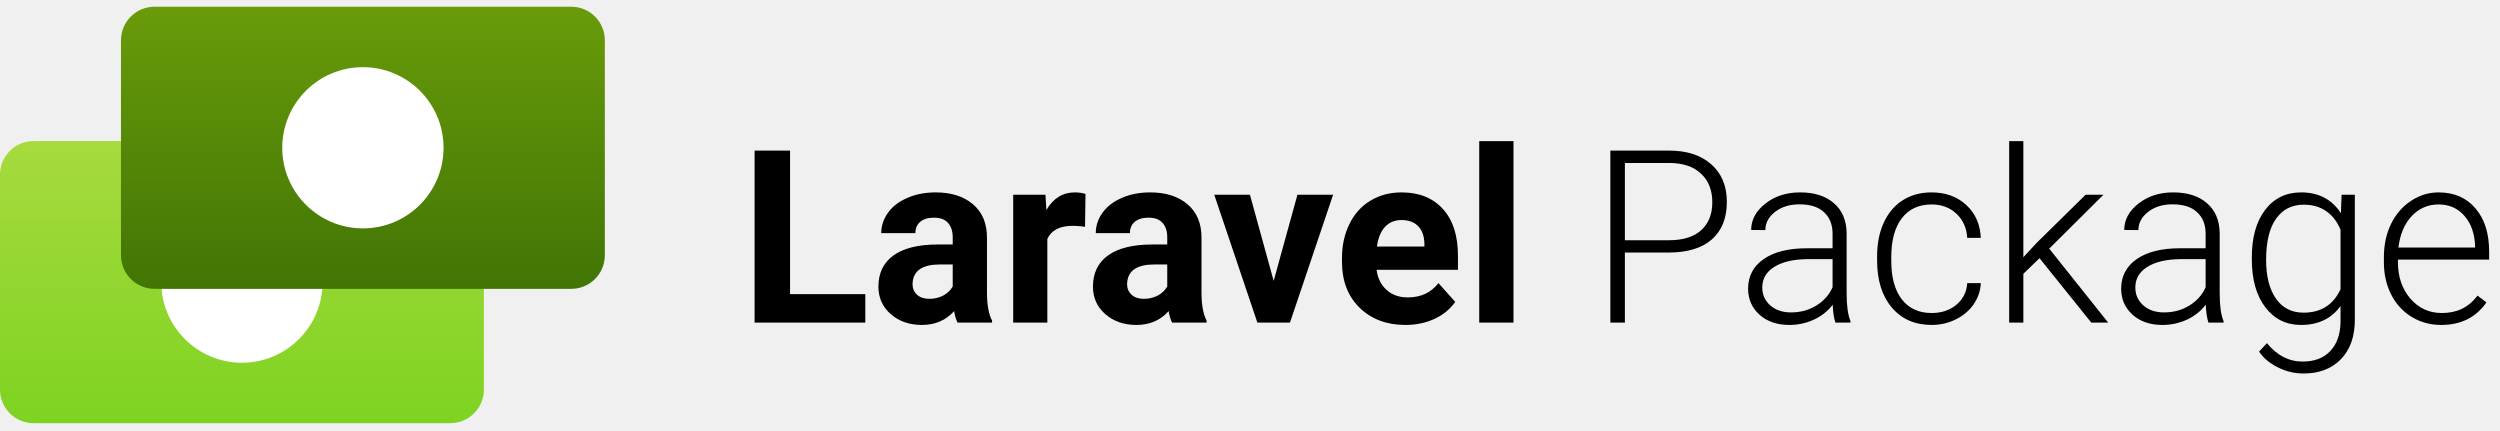
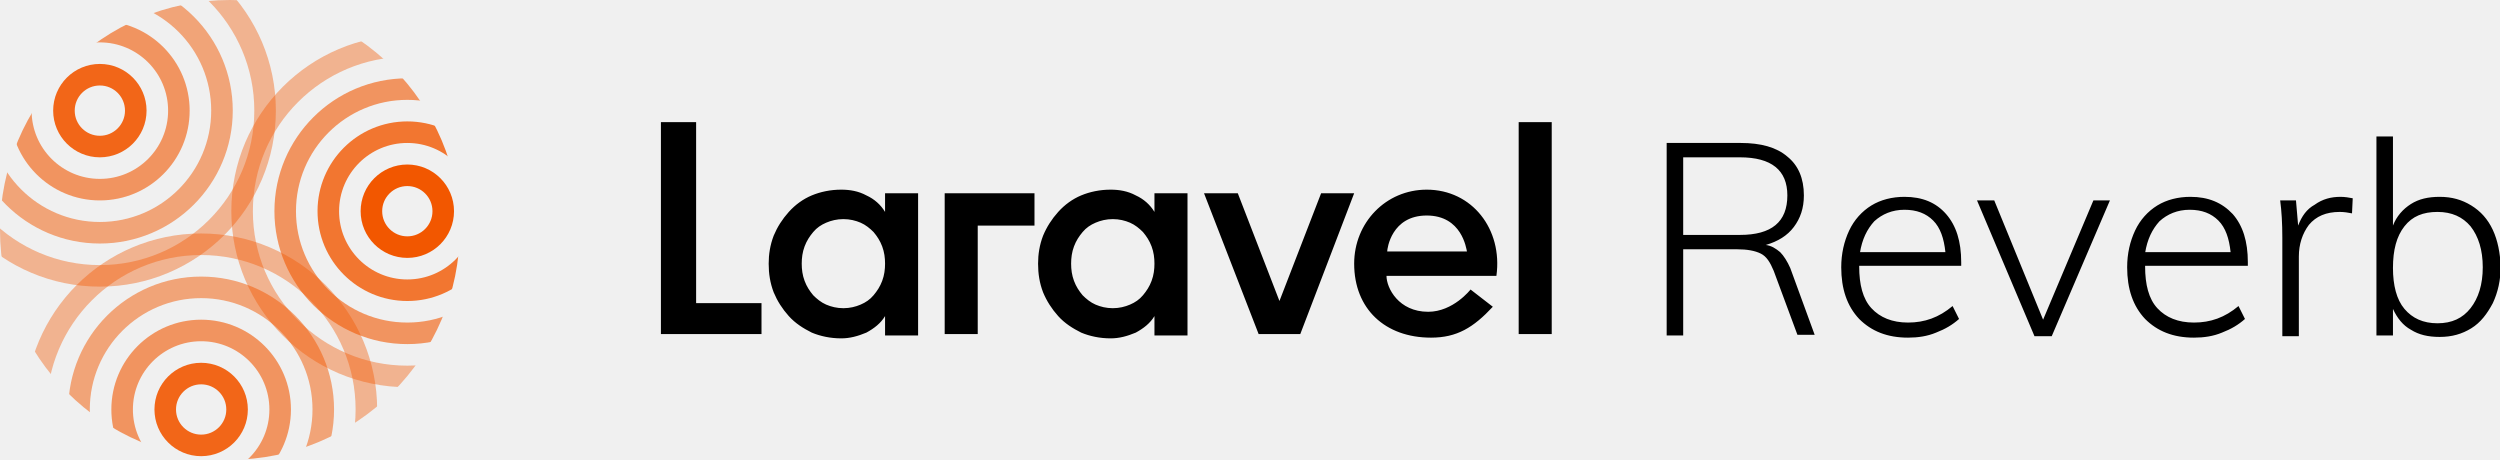
- <svg xmlns="http://www.w3.org/2000/svg" width="372" height="64" viewBox="0 0 372 64" fill="none">
-   <path d="M67 20.99H5C2.239 20.99 0 23.228 0 25.988V57.973C0 60.733 2.239 62.97 5 62.97H67C69.761 62.97 72 60.733 72 57.973V25.988C72 23.228 69.761 20.99 67 20.99Z" fill="url(#paint0_linear)" />
-   <path d="M36 53.974C42.627 53.974 48 48.604 48 41.98C48 35.356 42.627 29.986 36 29.986C29.373 29.986 24 35.356 24 41.98C24 48.604 29.373 53.974 36 53.974Z" fill="white" />
-   <path d="M85 1H23C20.239 1 18 3.237 18 5.997V37.982C18 40.742 20.239 42.98 23 42.98H85C87.761 42.98 90 40.742 90 37.982V5.997C90 3.237 87.761 1 85 1Z" fill="url(#paint1_linear)" />
-   <path d="M54 33.984C60.627 33.984 66 28.614 66 21.99C66 15.365 60.627 9.995 54 9.995C47.373 9.995 42 15.365 42 21.99C42 28.614 47.373 33.984 54 33.984Z" fill="white" />
-   <path d="M117.559 43.764H128.756V48H112.285V22.406H117.559V43.764ZM142.484 48C142.25 47.543 142.08 46.975 141.975 46.295C140.744 47.666 139.145 48.352 137.176 48.352C135.312 48.352 133.766 47.812 132.535 46.734C131.316 45.656 130.707 44.297 130.707 42.656C130.707 40.641 131.451 39.094 132.939 38.016C134.439 36.938 136.602 36.393 139.426 36.381H141.764V35.291C141.764 34.412 141.535 33.709 141.078 33.182C140.633 32.654 139.924 32.391 138.951 32.391C138.096 32.391 137.422 32.596 136.93 33.006C136.449 33.416 136.209 33.978 136.209 34.693H131.129C131.129 33.592 131.469 32.572 132.148 31.635C132.828 30.697 133.789 29.965 135.031 29.438C136.273 28.898 137.668 28.629 139.215 28.629C141.559 28.629 143.416 29.221 144.787 30.404C146.17 31.576 146.861 33.228 146.861 35.361V43.605C146.873 45.41 147.125 46.775 147.617 47.701V48H142.484ZM138.283 44.467C139.033 44.467 139.725 44.303 140.357 43.975C140.99 43.635 141.459 43.184 141.764 42.621V39.352H139.865C137.322 39.352 135.969 40.23 135.805 41.988L135.787 42.287C135.787 42.92 136.01 43.441 136.455 43.852C136.9 44.262 137.51 44.467 138.283 44.467ZM161.451 33.744C160.76 33.65 160.15 33.603 159.623 33.603C157.701 33.603 156.441 34.254 155.844 35.555V48H150.764V28.98H155.562L155.703 31.248C156.723 29.502 158.135 28.629 159.939 28.629C160.502 28.629 161.029 28.705 161.521 28.857L161.451 33.744ZM174.406 48C174.172 47.543 174.002 46.975 173.896 46.295C172.666 47.666 171.066 48.352 169.098 48.352C167.234 48.352 165.688 47.812 164.457 46.734C163.238 45.656 162.629 44.297 162.629 42.656C162.629 40.641 163.373 39.094 164.861 38.016C166.361 36.938 168.523 36.393 171.348 36.381H173.686V35.291C173.686 34.412 173.457 33.709 173 33.182C172.555 32.654 171.846 32.391 170.873 32.391C170.018 32.391 169.344 32.596 168.852 33.006C168.371 33.416 168.131 33.978 168.131 34.693H163.051C163.051 33.592 163.391 32.572 164.07 31.635C164.75 30.697 165.711 29.965 166.953 29.438C168.195 28.898 169.59 28.629 171.137 28.629C173.48 28.629 175.338 29.221 176.709 30.404C178.092 31.576 178.783 33.228 178.783 35.361V43.605C178.795 45.41 179.047 46.775 179.539 47.701V48H174.406ZM170.205 44.467C170.955 44.467 171.646 44.303 172.279 43.975C172.912 43.635 173.381 43.184 173.686 42.621V39.352H171.787C169.244 39.352 167.891 40.23 167.727 41.988L167.709 42.287C167.709 42.92 167.932 43.441 168.377 43.852C168.822 44.262 169.432 44.467 170.205 44.467ZM189.523 41.795L193.057 28.98H198.365L191.949 48H187.098L180.682 28.98H185.99L189.523 41.795ZM209.123 48.352C206.334 48.352 204.061 47.496 202.303 45.785C200.557 44.074 199.684 41.795 199.684 38.947V38.455C199.684 36.545 200.053 34.84 200.791 33.34C201.529 31.828 202.572 30.668 203.92 29.859C205.279 29.039 206.826 28.629 208.561 28.629C211.162 28.629 213.207 29.449 214.695 31.09C216.195 32.73 216.945 35.057 216.945 38.068V40.143H204.834C204.998 41.385 205.49 42.381 206.311 43.131C207.143 43.881 208.191 44.256 209.457 44.256C211.414 44.256 212.943 43.547 214.045 42.129L216.541 44.924C215.779 46.002 214.748 46.846 213.447 47.455C212.146 48.053 210.705 48.352 209.123 48.352ZM208.543 32.742C207.535 32.742 206.715 33.082 206.082 33.762C205.461 34.441 205.062 35.414 204.887 36.68H211.953V36.275C211.93 35.15 211.625 34.283 211.039 33.674C210.453 33.053 209.621 32.742 208.543 32.742ZM225.207 48H220.109V21H225.207V48ZM241.783 37.576V48H239.621V22.406H248.34C251 22.406 253.098 23.086 254.633 24.445C256.18 25.805 256.953 27.674 256.953 30.053C256.953 32.455 256.209 34.312 254.721 35.625C253.244 36.926 251.1 37.576 248.287 37.576H241.783ZM241.783 35.748H248.34C250.438 35.748 252.037 35.25 253.139 34.254C254.24 33.258 254.791 31.869 254.791 30.088C254.791 28.318 254.24 26.912 253.139 25.869C252.049 24.814 250.496 24.275 248.48 24.252H241.783V35.748ZM273.107 48C272.896 47.402 272.762 46.518 272.703 45.346C271.965 46.307 271.021 47.051 269.873 47.578C268.736 48.094 267.529 48.352 266.252 48.352C264.424 48.352 262.941 47.842 261.805 46.822C260.68 45.803 260.117 44.514 260.117 42.955C260.117 41.103 260.885 39.639 262.42 38.56C263.967 37.482 266.117 36.943 268.871 36.943H272.686V34.781C272.686 33.422 272.264 32.355 271.42 31.582C270.588 30.797 269.369 30.404 267.764 30.404C266.299 30.404 265.086 30.779 264.125 31.529C263.164 32.279 262.684 33.182 262.684 34.236L260.574 34.219C260.574 32.707 261.277 31.4 262.684 30.299C264.09 29.186 265.818 28.629 267.869 28.629C269.99 28.629 271.66 29.162 272.879 30.229C274.109 31.283 274.742 32.76 274.777 34.658V43.658C274.777 45.498 274.971 46.875 275.357 47.789V48H273.107ZM266.498 46.488C267.904 46.488 269.158 46.148 270.26 45.469C271.373 44.789 272.182 43.881 272.686 42.744V38.56H268.924C266.826 38.584 265.186 38.971 264.002 39.721C262.818 40.459 262.227 41.478 262.227 42.779C262.227 43.846 262.619 44.73 263.404 45.434C264.201 46.137 265.232 46.488 266.498 46.488ZM287.434 46.576C288.898 46.576 290.123 46.166 291.107 45.346C292.104 44.514 292.643 43.441 292.725 42.129H294.746C294.688 43.289 294.324 44.35 293.656 45.31C292.988 46.26 292.098 47.004 290.984 47.543C289.883 48.082 288.699 48.352 287.434 48.352C284.938 48.352 282.957 47.484 281.492 45.75C280.039 44.016 279.312 41.684 279.312 38.754V38.121C279.312 36.246 279.641 34.588 280.297 33.147C280.953 31.705 281.891 30.592 283.109 29.807C284.34 29.021 285.775 28.629 287.416 28.629C289.502 28.629 291.219 29.25 292.566 30.492C293.926 31.734 294.652 33.369 294.746 35.397H292.725C292.631 33.908 292.092 32.707 291.107 31.793C290.135 30.879 288.904 30.422 287.416 30.422C285.518 30.422 284.041 31.107 282.986 32.478C281.943 33.85 281.422 35.772 281.422 38.244V38.859C281.422 41.285 281.943 43.178 282.986 44.537C284.041 45.897 285.523 46.576 287.434 46.576ZM303.482 38.42L301.074 40.74V48H298.965V21H301.074V38.279L303.061 36.135L310.338 28.98H312.992L304.924 36.996L313.695 48H311.182L303.482 38.42ZM328.619 48C328.408 47.402 328.273 46.518 328.215 45.346C327.477 46.307 326.533 47.051 325.385 47.578C324.248 48.094 323.041 48.352 321.764 48.352C319.936 48.352 318.453 47.842 317.316 46.822C316.191 45.803 315.629 44.514 315.629 42.955C315.629 41.103 316.396 39.639 317.932 38.56C319.479 37.482 321.629 36.943 324.383 36.943H328.197V34.781C328.197 33.422 327.775 32.355 326.932 31.582C326.1 30.797 324.881 30.404 323.275 30.404C321.811 30.404 320.598 30.779 319.637 31.529C318.676 32.279 318.195 33.182 318.195 34.236L316.086 34.219C316.086 32.707 316.789 31.4 318.195 30.299C319.602 29.186 321.33 28.629 323.381 28.629C325.502 28.629 327.172 29.162 328.391 30.229C329.621 31.283 330.254 32.76 330.289 34.658V43.658C330.289 45.498 330.482 46.875 330.869 47.789V48H328.619ZM322.01 46.488C323.416 46.488 324.67 46.148 325.771 45.469C326.885 44.789 327.693 43.881 328.197 42.744V38.56H324.436C322.338 38.584 320.697 38.971 319.514 39.721C318.33 40.459 317.738 41.478 317.738 42.779C317.738 43.846 318.131 44.73 318.916 45.434C319.713 46.137 320.744 46.488 322.01 46.488ZM335.07 38.315C335.07 35.338 335.727 32.982 337.039 31.248C338.363 29.502 340.156 28.629 342.418 28.629C345.008 28.629 346.977 29.66 348.324 31.723L348.43 28.98H350.398V47.613C350.398 50.062 349.713 52.002 348.342 53.432C346.971 54.861 345.113 55.576 342.77 55.576C341.445 55.576 340.18 55.277 338.973 54.68C337.777 54.094 336.834 53.309 336.143 52.324L337.32 51.059C338.809 52.887 340.578 53.801 342.629 53.801C344.387 53.801 345.758 53.279 346.742 52.236C347.727 51.205 348.236 49.77 348.271 47.93V45.539C346.924 47.414 344.961 48.352 342.383 48.352C340.18 48.352 338.41 47.473 337.074 45.715C335.738 43.957 335.07 41.584 335.07 38.596V38.315ZM337.197 38.684C337.197 41.109 337.684 43.025 338.656 44.432C339.629 45.826 341 46.523 342.77 46.523C345.359 46.523 347.193 45.363 348.271 43.043V34.201C347.779 32.982 347.07 32.057 346.145 31.424C345.219 30.779 344.105 30.457 342.805 30.457C341.035 30.457 339.658 31.154 338.674 32.549C337.689 33.932 337.197 35.977 337.197 38.684ZM363.248 48.352C361.631 48.352 360.166 47.953 358.854 47.156C357.553 46.359 356.539 45.252 355.812 43.834C355.086 42.404 354.723 40.805 354.723 39.035V38.279C354.723 36.451 355.074 34.805 355.777 33.34C356.492 31.875 357.482 30.727 358.748 29.895C360.014 29.051 361.385 28.629 362.861 28.629C365.17 28.629 366.998 29.42 368.346 31.002C369.705 32.572 370.385 34.723 370.385 37.453V38.631H356.814V39.035C356.814 41.191 357.43 42.99 358.66 44.432C359.902 45.861 361.461 46.576 363.336 46.576C364.461 46.576 365.451 46.371 366.307 45.961C367.174 45.551 367.959 44.895 368.662 43.992L369.98 44.994C368.434 47.232 366.189 48.352 363.248 48.352ZM362.861 30.422C361.279 30.422 359.943 31.002 358.854 32.162C357.775 33.322 357.119 34.881 356.885 36.838H368.293V36.609C368.234 34.781 367.713 33.293 366.729 32.145C365.744 30.996 364.455 30.422 362.861 30.422Z" fill="black" />
+ <svg xmlns="http://www.w3.org/2000/svg" xmlns:xlink="http://www.w3.org/1999/xlink" viewBox="0 0 348 64">
+   <style>circle{fill:none;stroke:#F25700;stroke-width:3}</style>
+   <path d="M247.8,35.1c-0.6-0.5-1.2-0.9-2-1c1.7-0.5,3-1.3,3.9-2.5c0.9-1.2,1.4-2.6,1.4-4.4c0-2.4-0.8-4.2-2.3-5.4 c-1.5-1.3-3.7-1.9-6.5-1.9H232v26.8h2.3v-12h7.5c1.4,0,2.5,0.2,3.3,0.6c0.8,0.4,1.3,1.2,1.8,2.4l3.3,8.9h2.4l-3.4-9.3 C248.8,36.4,248.3,35.6,247.8,35.1z M242.2,32.7h-7.9V21.9h7.9c4.4,0,6.6,1.8,6.6,5.3C248.8,30.9,246.6,32.7,242.2,32.7z M265.1,27.4c-1.7,0-3.3,0.4-4.6,1.2c-1.3,0.8-2.4,2-3.1,3.5c-0.7,1.5-1.1,3.2-1.1,5.1c0,3,0.8,5.4,2.5,7.2c1.7,1.7,3.9,2.6,6.8,2.6 c1.4,0,2.7-0.2,3.9-0.7c1.3-0.5,2.3-1.1,3.2-1.9l-0.9-1.8c-1.9,1.6-3.9,2.3-6.2,2.3c-2.2,0-3.9-0.7-5.1-2c-1.2-1.3-1.7-3.3-1.7-5.8 V37H273v-0.5c0-2.9-0.7-5.1-2.1-6.7C269.5,28.2,267.6,27.4,265.1,27.4z M258.9,35.2c0.3-1.9,1-3.3,2-4.4c1.1-1,2.5-1.6,4.2-1.6 c1.7,0,3,0.5,4,1.5c1,1,1.5,2.5,1.7,4.4H258.9z M291.4,27.9h2.3l-8.1,18.9h-2.4l-8-18.9h2.4l6.8,16.6L291.4,27.9z M304.9,27.4 c-1.7,0-3.3,0.4-4.6,1.2s-2.4,2-3.1,3.5c-0.7,1.5-1.1,3.2-1.1,5.1c0,3,0.8,5.4,2.5,7.2c1.7,1.7,3.9,2.6,6.8,2.6 c1.4,0,2.7-0.2,3.9-0.7c1.3-0.5,2.3-1.1,3.2-1.9l-0.9-1.8c-1.9,1.6-3.9,2.3-6.2,2.3c-2.2,0-3.9-0.7-5.1-2c-1.2-1.3-1.7-3.3-1.7-5.8 V37h14.3v-0.5c0-2.9-0.7-5.1-2.1-6.7C309.3,28.2,307.4,27.4,304.9,27.4z M298.6,35.2c0.3-1.9,1-3.3,2-4.4c1.1-1,2.5-1.6,4.2-1.6 c1.7,0,3,0.5,4,1.5c1,1,1.5,2.5,1.7,4.4H298.6z M325.8,27.4c0.6,0,1.2,0.1,1.7,0.2l-0.1,2.1c-0.5-0.1-1.1-0.2-1.7-0.2 c-1.9,0-3.3,0.6-4.3,1.8c-0.9,1.2-1.4,2.7-1.4,4.4v11.1h-2.3V33.1c0-2-0.1-3.7-0.3-5.2h2.2l0.3,3.5c0.5-1.3,1.2-2.3,2.3-2.9 C323.3,27.7,324.5,27.4,325.8,27.4z M347,32c-0.7-1.5-1.7-2.6-3-3.4c-1.3-0.8-2.7-1.2-4.4-1.2c-1.6,0-2.9,0.3-4,1 c-1.1,0.7-2,1.7-2.5,3V19h-2.3v27.7h2.3V43c0.6,1.3,1.4,2.3,2.5,2.9c1.1,0.7,2.4,1,4,1c1.7,0,3.1-0.4,4.4-1.2c1.3-0.8,2.2-2,3-3.5 c0.7-1.5,1.1-3.2,1.1-5.2C348,35.2,347.7,33.5,347,32z M343.9,42.9c-1.1,1.4-2.6,2.1-4.6,2.1c-2,0-3.5-0.7-4.6-2 c-1.1-1.3-1.6-3.3-1.6-5.7c0-2.5,0.5-4.4,1.6-5.8c1.1-1.4,2.6-2,4.6-2c2,0,3.5,0.7,4.6,2c1.1,1.4,1.7,3.3,1.7,5.7 C345.6,39.6,345,41.5,343.9,42.9z M96.9,42.2h9.1v4.3H92V17h4.9V42.2z M123.2,29.5c-0.6-1-1.5-1.8-2.6-2.3c-1.1-0.6-2.3-0.8-3.5-0.8 c-1.5,0-2.9,0.3-4.1,0.8c-1.2,0.5-2.3,1.3-3.2,2.3c-0.9,1-1.6,2.1-2.1,3.3c-0.5,1.3-0.7,2.6-0.7,3.9c0,1.4,0.2,2.7,0.7,4 c0.5,1.2,1.2,2.3,2.1,3.3c0.9,1,2,1.7,3.2,2.3c1.2,0.5,2.6,0.8,4.1,0.8c1.2,0,2.3-0.3,3.5-0.8c1.1-0.6,2-1.3,2.6-2.3v2.7h4.6V26.9 h-4.6V29.5z M122.8,39.1c-0.3,0.8-0.7,1.4-1.2,2c-0.5,0.6-1.1,1-1.8,1.3c-0.7,0.3-1.5,0.5-2.4,0.5c-0.9,0-1.7-0.2-2.4-0.5 c-0.7-0.3-1.3-0.8-1.8-1.3c-0.5-0.6-0.9-1.2-1.2-2c-0.3-0.8-0.4-1.6-0.4-2.4c0-0.8,0.1-1.6,0.4-2.4c0.3-0.8,0.7-1.4,1.2-2 c0.5-0.6,1.1-1,1.8-1.3c0.7-0.3,1.5-0.5,2.4-0.5c0.9,0,1.7,0.2,2.4,0.5c0.7,0.3,1.3,0.8,1.8,1.3c0.5,0.6,0.9,1.2,1.2,2 c0.3,0.8,0.4,1.6,0.4,2.4C123.2,37.5,123.1,38.3,122.8,39.1z M160.7,29.5c-0.6-1-1.5-1.8-2.6-2.3c-1.1-0.6-2.3-0.8-3.5-0.8 c-1.5,0-2.9,0.3-4.1,0.8c-1.2,0.5-2.3,1.3-3.2,2.3c-0.9,1-1.6,2.1-2.1,3.3c-0.5,1.3-0.7,2.6-0.7,3.9c0,1.4,0.2,2.7,0.7,4 c0.5,1.2,1.2,2.3,2.1,3.3c0.9,1,2,1.7,3.2,2.3c1.2,0.5,2.6,0.8,4.1,0.8c1.2,0,2.3-0.3,3.5-0.8c1.1-0.6,2-1.3,2.6-2.3v2.7h4.6V26.9 h-4.6V29.5z M160.3,39.1c-0.3,0.8-0.7,1.4-1.2,2c-0.5,0.6-1.1,1-1.8,1.3c-0.7,0.3-1.5,0.5-2.4,0.5c-0.9,0-1.7-0.2-2.4-0.5 c-0.7-0.3-1.3-0.8-1.8-1.3c-0.5-0.6-0.9-1.2-1.2-2c-0.3-0.8-0.4-1.6-0.4-2.4c0-0.8,0.1-1.6,0.4-2.4c0.3-0.8,0.7-1.4,1.2-2 c0.5-0.6,1.1-1,1.8-1.3c0.7-0.3,1.5-0.5,2.4-0.5c0.9,0,1.7,0.2,2.4,0.5c0.7,0.3,1.3,0.8,1.8,1.3c0.5,0.6,0.9,1.2,1.2,2 c0.3,0.8,0.4,1.6,0.4,2.4C160.7,37.5,160.6,38.3,160.3,39.1z M211.4,17h4.6v29.5h-4.6V17z M131.5,26.9H144v4.5h-7.9v15.1h-4.6V26.9z M188.5,26.9L181,46.5h-5.8l-7.6-19.6h4.7l5.8,15l5.8-15H188.5z M198.6,26.4c-5.7,0-10.1,4.6-10.1,10.3c0,6.3,4.3,10.3,10.7,10.3 c3.6,0,5.9-1.4,8.6-4.3l-3.1-2.4c0,0-2.4,3.1-5.9,3.1c-4.1,0-5.8-3.3-5.8-5h15.3C209.2,31.9,204.9,26.4,198.6,26.4z M193.1,35 c0-0.4,0.6-5,5.5-5s5.5,4.6,5.6,5H193.1z" />
  <defs>
-     <linearGradient id="paint0_linear" x1="36" y1="20.99" x2="36" y2="62.97" gradientUnits="userSpaceOnUse">
-       <stop stop-color="#A7DA3E" />
-       <stop offset="1" stop-color="#7ED321" />
-     </linearGradient>
-     <linearGradient id="paint1_linear" x1="54" y1="1" x2="54" y2="42.98" gradientUnits="userSpaceOnUse">
-       <stop stop-color="#699B0A" />
-       <stop offset="1" stop-color="#417505" />
-     </linearGradient>
+     <circle id="a" cx="32" cy="32" r="32" />
  </defs>
+   <clipPath id="b">
+     <use xlink:href="#a" style="overflow:visible" />
+   </clipPath>
+   <g style="clip-path:url(#b)">
+     <circle opacity=".9" cx="28" cy="57" r="5" />
+     <circle opacity=".6" cx="28" cy="57" r="11" />
+     <circle opacity=".5" cx="28" cy="57" r="17" />
+     <circle opacity=".4" cx="28" cy="57" r="23" />
+     <circle opacity="1" cx="56.7" cy="29.4" r="5" />
+     <circle opacity=".8" cx="56.7" cy="29.4" r="11" />
+     <circle opacity=".6" cx="56.7" cy="29.4" r="17" />
+     <circle opacity=".4" cx="56.7" cy="29.4" r="23" />
+     <circle opacity=".9" cx="13.9" cy="15.4" r="5" />
+     <circle opacity=".6" cx="13.9" cy="15.4" r="11" />
+     <circle opacity=".5" cx="13.9" cy="15.4" r="17" />
+     <circle opacity=".4" cx="13.9" cy="15.4" r="23" />
+   </g>
</svg>
